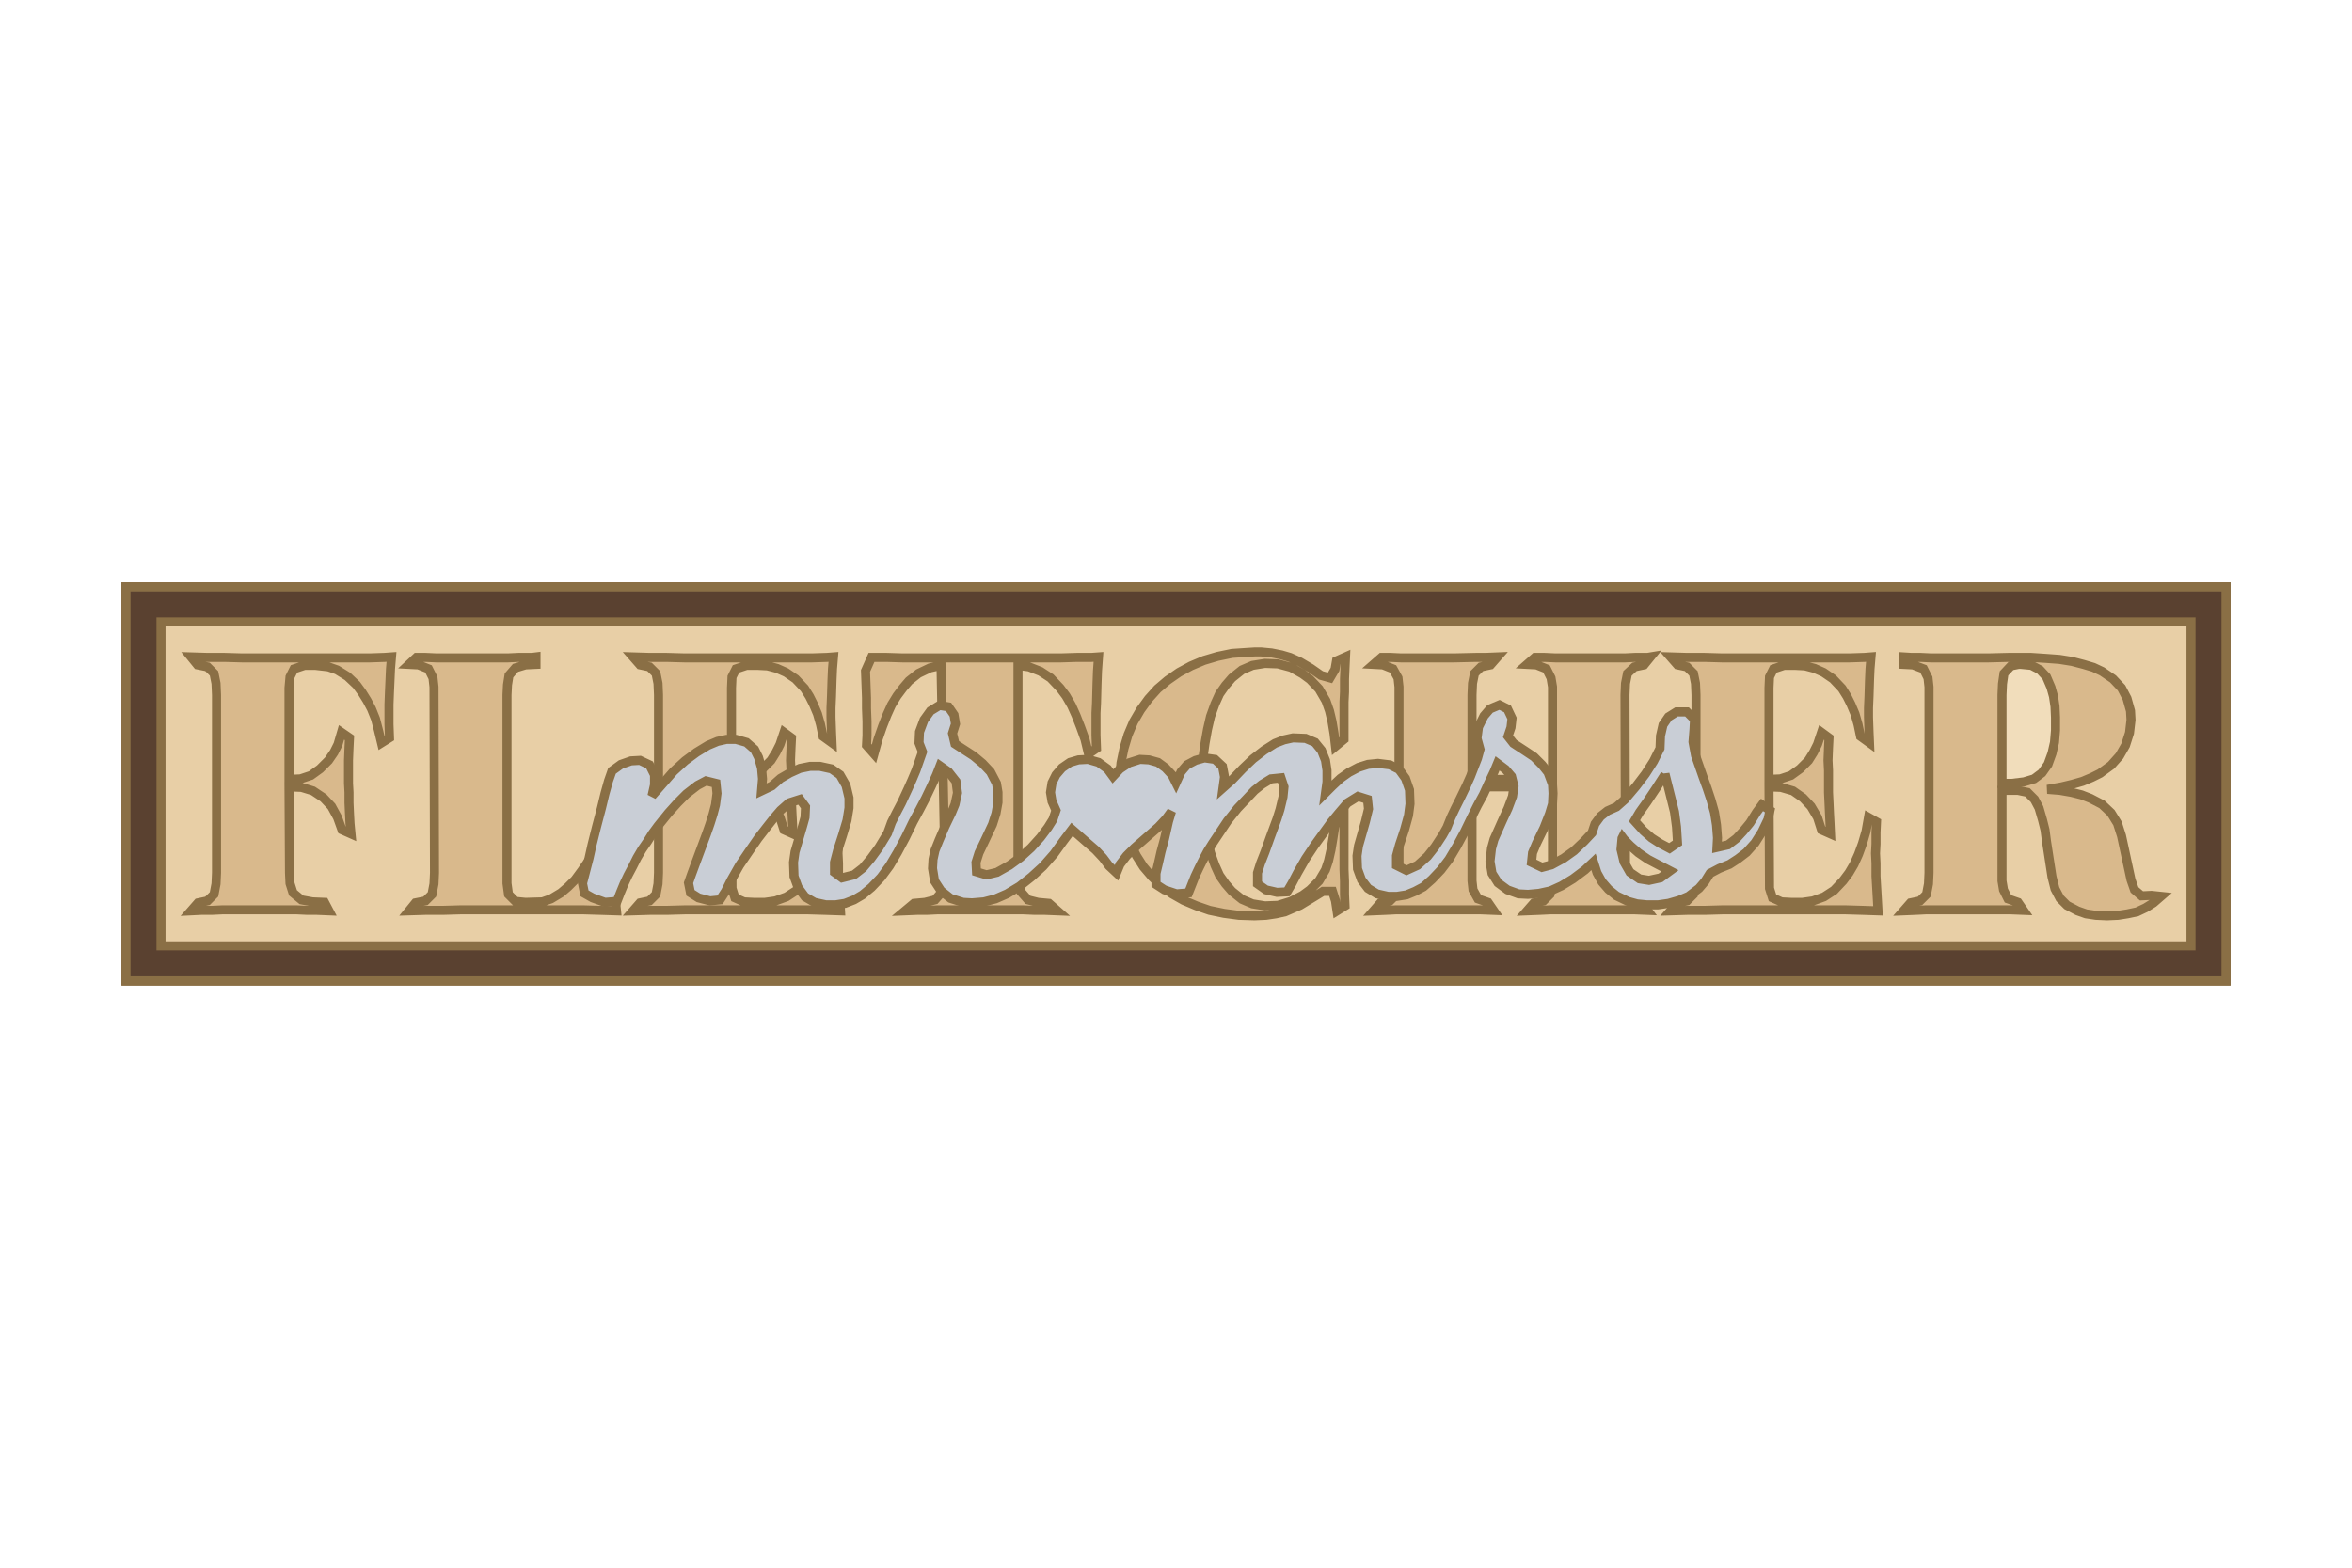
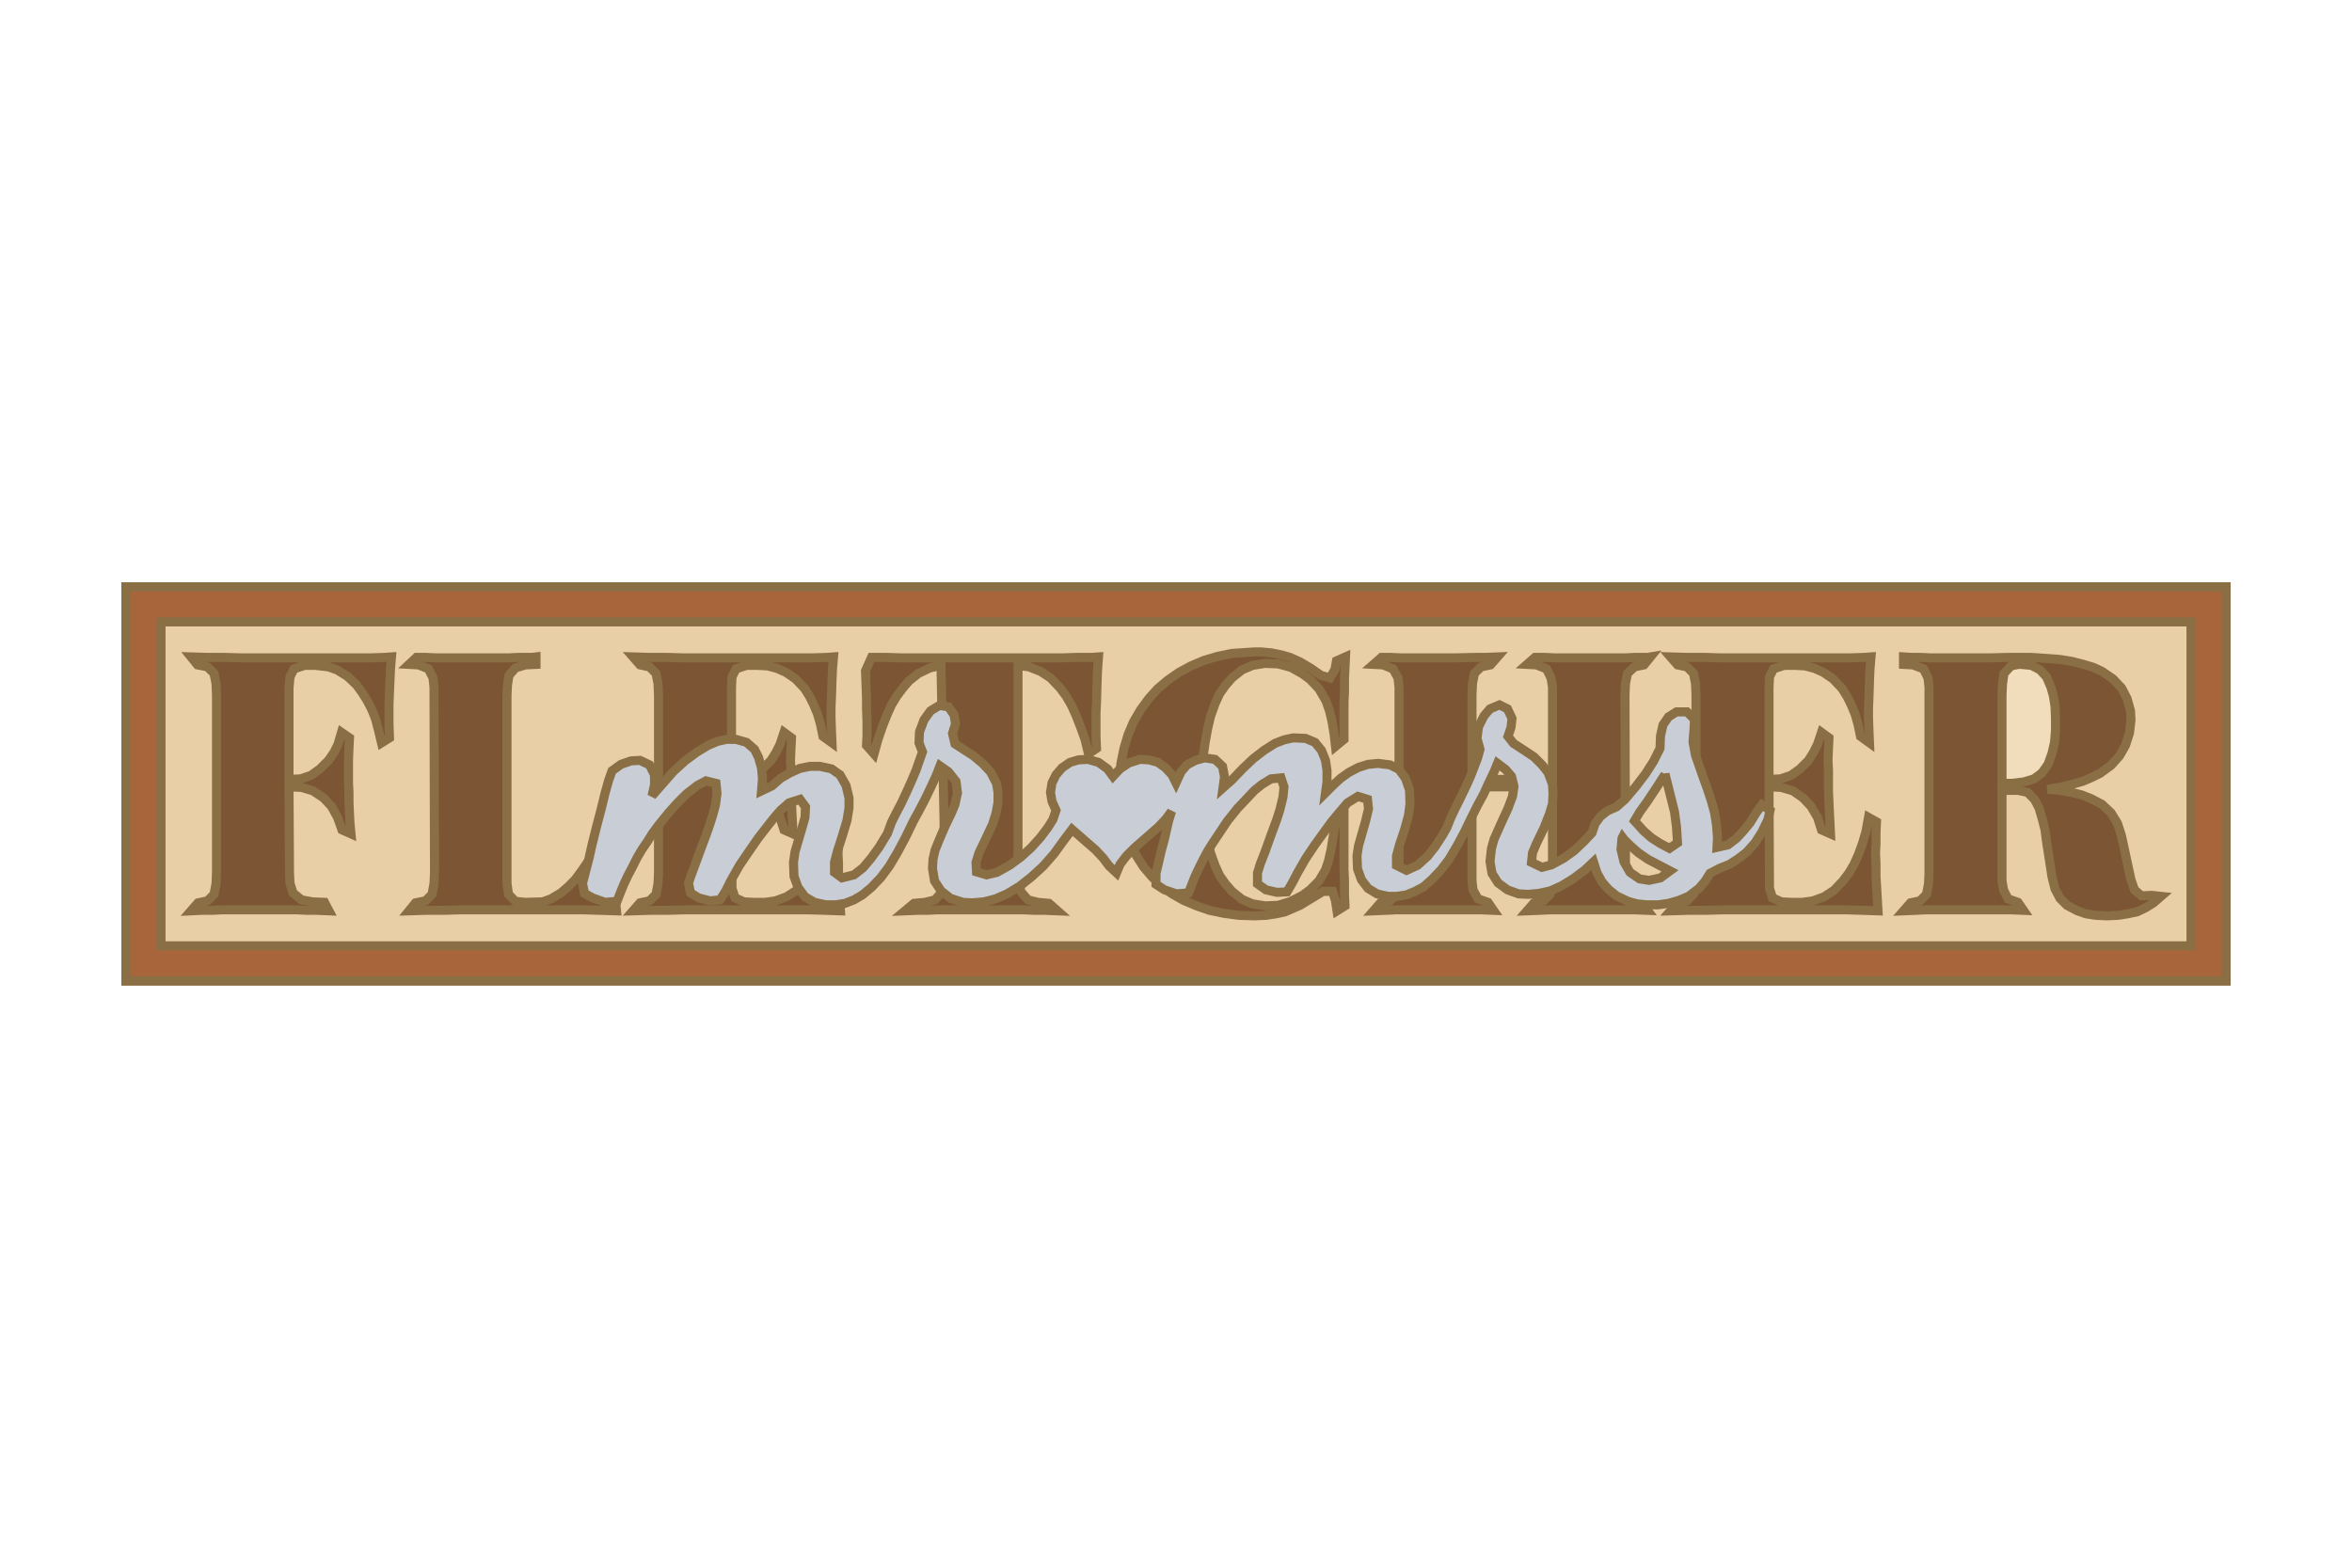
<svg xmlns="http://www.w3.org/2000/svg" width="300" height="200" viewBox="-235.2 -64.58 470.4 129.15">
-   <path fill="#D9B98C" fill-rule="evenodd" stroke="#8A6F45" stroke-width="1.81" d="M-210-39.4h420v78.8h-420Z" />
+   <path fill="#7b5534" fill-rule="evenodd" stroke="#8A6F45" stroke-width="1.81" d="M-210-39.4h420v78.8h-420Z" />
  <path fill="#E8CFA6" fill-rule="evenodd" stroke="#8A6F45" stroke-width="1.81" d="M210 39.4h-420v-78.8h420Zm-64.5-63.3 1.9.1 2.1.8.9 1.8.2 1.8v37.2l-.1 2.2-.4 2.1-1.3 1.3-1.9.4-1.4 1.6 2.4-.1 2-.1H167l2.5.1-1.1-1.6-2-.7-.9-1.8-.3-1.8V1.3h3.2l1.9.4 1.4 1.4.9 1.7.7 2.4.5 2 .3 2.3 1.1 7.1.6 2.4 1 1.9 1.4 1.4 2.1 1.1 1.7.6 2 .3 2.2.1 2.2-.1 1.9-.3 1.9-.4 1.7-.8 1.6-1 1.5-1.3-1.9-.2-2 .1-1.4-1.2-.7-2-1.9-8.8-.8-2.5-1.3-2.1-1.8-1.7-2.3-1.2-1.8-.7-2-.5-2.3-.4-2.5-.2 2.8-.5 2.1-.5 2.1-.6 1.9-.8 1.6-.8 2.2-1.6 1.7-1.9 1.2-2.1.8-2.5.3-2.6-.1-1.8-.7-2.5-1.1-2.1-1.7-1.8-2.2-1.5-1.7-.8-2-.6-2.3-.6-2.5-.4-2.7-.2-3-.2h-4.5l-4 .1H151l-2.1-.1h-1.8l-1.6-.1ZM14.2-26.3l-3 .2-2.9.6-2.7.8L3-23.6.6-22.3l-2.3 1.6-2 1.7-1.8 2-1.6 2.2-1.4 2.4-1.1 2.6-.8 2.7-.6 2.9-.3 3v3.1l.3 2.8.4 2.7.7 2.5.9 2.3 1.1 2.2 1.4 2.2 1.7 2 1.9 1.8L-.8 22l2.3 1.3 2.6 1.1 2.6.9 2.9.6 3 .4 3.1.1 2.3-.1 2-.3 1.8-.4 3-1.3 2.8-1.7 1.8-1.1h1.9l.6 1.9.3 2 1.6-1-.1-2.3v-2.6l-.1-2.4V6.7l-1.8 1.5-.4 2.6-.4 2.4-.5 2.2-.6 1.8-1.3 2.2-1.8 1.8-1.5 1.1-2.3 1.2-2.6.8-2.6.1-2.5-.4-2.1-.9-2-1.6L9.9 20l-1.2-1.7-.9-2-.9-2.5-.6-2.6-.5-2.8-.3-2.1-.2-2.1-.1-2v-4.1l.1-2L5.5-6l.3-2.1.5-2.8.6-2.6.9-2.5.9-2 1.2-1.7 1.3-1.5 2-1.6 2.1-.9 2.5-.4 2.6.1 2.6.7 2.3 1.3 1.5 1.1 1.8 1.9 1.4 2.4.7 2 .5 2.1.4 2.4.3 2.6 1.7-1.4v-7.5l.1-2V-21l.1-2.3.1-2.1-1.8.8-.3 1.7-1 1.7-1.8-.5-2-1.4-2.2-1.3-2-.9-1.7-.5-2-.4-2.1-.2h-1.2Zm123.5 1-3 .1h-25.5l-3.5-.1h-3.5l-3.3-.1 1.4 1.6 1.9.4 1.3 1.3.4 2 .1 2.3v35.6l-.1 2.2-.4 2.1-1.3 1.3-1.9.4-1.4 1.6 3.3-.1h3.5l3.5-.1H134l3.4.1 3 .1-.2-3.5-.2-3.4v-2.6l-.1-2 .1-1.9V9.7l.1-2.1-1.6-.9-.5 2.8-.7 2.4-.8 2.2-.9 2-1 1.7-1.2 1.6-1.8 1.9-2 1.3-2.2.8-2.1.3H123l-1.9-.1-1.8-.8-.6-1.9-.1-20.3 2.4.1 2.4.7 2 1.4 1.6 1.7 1.3 2.2.8 2.5 1.8.8-.1-2.1-.1-1.9-.1-2.2-.1-2.1v-4.4l-.1-2 .1-2.5.1-2-1.5-1.1-.8 2.4-.8 1.6-1 1.6-1.7 1.7-1.8 1.3-2.1.7-2.3.1v-18.3l.1-2.2.8-1.6 2.1-.7h2.3l1.9.1 1.9.5 1.8.8 1.9 1.3 1.8 1.9 1 1.6.8 1.6.8 1.9.6 2.1.5 2.4 1.8 1.3-.1-2.3-.1-2.8v-1.9l.1-2.3.1-3.2.1-2.3.2-2.4Zm-43.4 0h-2.5l-2 .1H75.9l-2.2-.1h-1.9l-1.6 1.4 1.9.1 2 .8.9 1.8.3 1.8V-.9H59.2v-16.9l.1-2.3.4-2 1.3-1.3 1.9-.4 1.4-1.6-2.4.1H60l-4.4.1H45l-2.1-.1h-1.8l-1.6 1.4 1.9.1 2 .8 1 1.8.2 1.8v37.2l-.1 2.2-.4 2.1-1.3 1.3-1.9.4-1.4 1.6 2.4-.1 2-.1H61l2.5.1-1.1-1.6-2-.7-1-1.8-.2-1.8V.6h16.1v17.2l-.1 2.2-.4 2.1-1.3 1.3-1.9.4-1.4 1.6 2.5-.1 2.1-.1h17l2.5.1-1.2-1.6-2-.7-1-1.8-.2-1.8-.1-37.2.1-2.3.4-2 1.4-1.3 1.9-.4 1.3-1.6Zm-111.2 0h-2.9l-3.2.1h-31.7l-3.2-.1h-3l-1.2 2.7.1 2.7.1 2.7v2.1l.1 2.6v2.8l-.1 2 1.5 1.7.8-2.9.9-2.6.9-2.3.9-2 1.1-1.8 1.2-1.6 1.2-1.4 1.9-1.5 2.3-1.1 2.2-.5.8 41-.1 2.2-.5 2.1-1.4 1.6-2 .5-2.2.2-1.8 1.5 2.4-.1h1.9l2.1-.1h17.3l2.3.1h2l2.5.1-1.7-1.5-2.2-.2-2-.5-1.4-1.6-.5-2.1-.1-2.2v-41l2.2.3 2.3.9 2 1.3 1.9 2 1.2 1.6 1.1 1.9.9 2 .9 2.3.9 2.5.7 2.9 1.6-1.1-.1-2.6v-4.5l.1-1.9.1-3.8.1-2.7.2-2.8Zm-52.9 0-3 .1h-25.5l-3.6-.1h-3.4l-3.3-.1 1.4 1.6 1.9.4 1.3 1.3.4 2 .1 2.3v35.6l-.1 2.2-.4 2.1-1.3 1.3-1.9.4-1.4 1.6 3.3-.1h3.4l3.6-.1h24.8l3.4.1 3 .1-.2-3.5-.2-3.4v-2.6l-.1-2 .1-1.9V9.7l.1-2.1-1.6-.9-.5 2.8-.7 2.4-.8 2.2-.9 2-1 1.7-1.2 1.6-1.8 1.9-2 1.3-2.2.8-2.1.3h-2.3l-1.9-.1-1.8-.8-.6-1.9-.1-20.3 2.4.1 2.4.7 2 1.4 1.6 1.7 1.3 2.2.8 2.5 1.8.8-.1-2.1-.1-1.9-.1-2.2-.1-2.1v-4.4l-.1-2 .1-2.5.1-2-1.5-1.1-.8 2.4-.8 1.6-1 1.6-1.7 1.7-1.8 1.3-2.1.7-2.3.1v-18.3l.1-2.2.8-1.6 2.1-.7h2.3l1.9.1 1.9.5 1.8.8 1.9 1.3 1.8 1.9 1 1.6.8 1.6.8 1.9.6 2.1.5 2.4 1.8 1.3-.1-2.3-.1-2.8v-1.9l.1-2.3.1-3.2.1-2.3.2-2.4Zm-59 0h-2.7l-2.1.1h-14.3l-2.2-.1h-1.8l-1.5 1.4 1.9.1 2 .8.9 1.8.2 1.8.1 37.2-.1 2.2-.4 2.1-1.3 1.3-2 .4-1.3 1.6 3.2-.1h3.5l3.5-.1h24.8l3.4.1 3.1.1-.2-1.9-.1-1.9-.1-1.8-.1-2.8v-6.9l.1-2.2.1-1.9-1.9 1.4-.8 2.7-1.1 2.6-1.3 2.4-1.5 2.2-1.4 1.9-1.4 1.4-1.4 1.2-2 1.2-1.7.6-3.4.1-2-.2-1.4-1.4-.3-2.2v-37.7l.1-2 .3-1.9 1.3-1.5 2-.6 2.1-.1v-1.5Zm-29.5 0-2.9.1h-25.6l-3.5-.1h-3.4l-3.3-.1 1.3 1.6 2 .4 1.3 1.3.4 2 .1 2.3v35.6l-.1 2.2-.4 2.1-1.3 1.3-1.9.4-1.4 1.6 2-.1h2.1l2.1-.1h15l2.1.1h1.9l2.4.1-.9-1.7-2.4-.1-2.2-.4-1.7-1.4-.6-1.9-.1-2.1-.1-17.2 2.5.1 2.3.7 2.1 1.4 1.6 1.7 1.2 2.2.9 2.5 1.8.8-.2-2.1-.1-1.9-.1-2.2V1.7l-.1-1.8v-4.6l.1-2.5.1-2-1.6-1.1-.7 2.4-.8 1.6-1.1 1.6-1.7 1.7-1.8 1.3-2.1.7-2.3.1v-18.3l.2-2.2.8-1.6 2.1-.7h2.2l2.6.3 1.7.6 2.1 1.3 1.8 1.7 1.1 1.5 1 1.6.9 1.7.8 2 .6 2.3.6 2.5 1.6-1-.1-2.7v-4l.1-2.6.1-2.2.1-2.3.2-2.4Z" />
  <path fill="#F1DDBB" fill-rule="evenodd" stroke="#8A6F45" stroke-width="1.81" d="m169-23.9 2.1.2 1.7.9 1.3 1.4.9 2.1.5 1.8.3 2 .1 2.2v2.6l-.2 2.4-.5 2.2-.8 2.2-1.2 1.7-1.6 1.2-2 .6-2.5.3h-1.9v-17.7l.1-2.2.3-2.1 1.4-1.5 1.5-.3Z" />
-   <path fill="#5A4130" fill-rule="evenodd" stroke="#8A6F45" stroke-width="1.81" d="M-210-39.4h420v78.8h-420Zm7 71.8h406v-64.8h-406Z" />
+   <path fill="#a8643a" fill-rule="evenodd" stroke="#8A6F45" stroke-width="1.81" d="M-210-39.4h420v78.8h-420Zm7 71.8h406v-64.8h-406Z" />
  <path fill="#C9CED6" fill-rule="evenodd" stroke="#8A6F45" stroke-width="1.81" d="m29.5 9.8-1.8 2.5-1.8 2.7-1.6 2.8-1.1 2.1-1 1.7-2 .1-2.2-.5-1.7-1.2v-2.2l.6-1.9.9-2.3 1-2.8.7-1.9.7-1.9.6-1.9.6-2.5.2-2-.6-1.8-2 .2L17.2.1l-1.5 1.2L14.1 3l-1.8 1.9-2 2.5-2 3-1 1.5-1 1.6-.9 1.7-.8 1.6-.8 1.7-1.3 3.3-2.4.2-2.4-.8-1.7-1.1v-2.2l.5-2.1.5-2.2.7-2.6.8-3.5.6-2L-2 7l-1.5 1.6-1.6 1.4-1.6 1.4-1.6 1.4-1.6 1.6-1.3 1.7-.7 1.7-1.5-1.4-1.2-1.6-1.5-1.6-1.5-1.3-1.6-1.4-1.6-1.4-1.8 2.4-1.8 2.5-2.2 2.5-2.3 2.1-2.4 1.9-2.5 1.5-2.3 1-2.3.6-2.4.2-1.8-.1-2.5-.8-1.9-1.5-1.3-2-.4-2.5.1-1.8.4-1.8.8-2 1.2-2.8 1.3-2.7.7-1.7.5-2.3-.3-2.3-1.5-1.9-1.7-1.2-.7 1.8L-49 .6l-1.1 2.3-1.2 2.3-1.3 2.4-1.5 3.1-1.6 3-1.6 2.7-1.7 2.3-1.9 2-1.8 1.5-1.7 1-1.8.7-1.9.3H-70l-2.3-.5-1.9-1.1-1.4-1.9-.8-2.2-.1-2.8.3-2.1 1.5-5.1.5-1.8.1-2.1-1.1-1.5-2.2.7-1.7 1.5-1.3 1.5-1.5 1.9-1.7 2.2-1.8 2.6-1.9 2.8-1.7 3-1.1 2.2-1.1 1.7-2 .2-2.3-.6-1.6-1-.4-2 .6-1.7.7-1.9 1-2.7 1.3-3.5.7-2 .6-1.9.5-1.9.3-2.3-.2-2-2-.5-1.7.9-2.2 1.7-1.8 1.8-1.8 2-2.1 2.6-1.1 1.5-1 1.6-1.1 1.6-1 1.7-.9 1.8-.9 1.7-.8 1.7-.7 1.7-.7 1.8-2.4.2-2.5-.9-1.6-.9-.4-2 .7-2.7.6-2.3.6-2.7.9-3.6 1-3.8.7-2.9.7-2.5.7-2 1.8-1.3 2-.7 1.8-.1 1.9.9 1 2v2l-.5 2.2 2.2-2.5 2.1-2.4 2.3-2.1 2.3-1.7 2.3-1.4 1.9-.8 1.8-.4h1.9l2.1.6 1.6 1.4.8 1.6.6 2.1.2 2.2-.2 2.4 2.1-1 1.7-1.5 1.9-1.1 2-.9 2-.4h2l2.3.5 1.7 1.2L-66 .3l.6 2.5v2l-.4 2.5-.9 3-1 3.1-.6 2.3v2l1.5 1.1 2.4-.6 1.8-1.4 1.6-1.9 1.6-2.2 1.7-2.8.8-2.2.9-1.8 1.1-2.1 1.3-2.8.8-1.8.8-1.9.7-2 .6-1.7-.7-1.8.1-2.2.9-2.4 1.3-1.8 1.8-1.1 1.8.3 1.1 1.6.3 1.8-.6 1.9.5 2.1 2 1.3 1.7 1.1 1.8 1.5 1.6 1.7 1.2 2.3.3 1.8v2l-.4 2.2-.7 2.2-.8 1.7-.8 1.7-1.1 2.3-.6 1.9.1 1.9 2 .6 2.1-.5 2.5-1.4 2.2-1.6 2.1-1.9 1.9-2.1 1.5-2 1-1.6.6-1.8-.8-1.8-.3-1.8.3-1.9.8-1.6 1.2-1.4 1.6-1.1 1.7-.5 1.9-.1 2.1.6 1.8 1.3 1.1 1.5 1.4-1.5 1.8-1.2 2.2-.7 1.8.1 1.8.5 1.5 1.1 1.3 1.4L0-.2l1-2.2 1.2-1.4 1.7-.9 1.8-.5 2.1.3 1.5 1.4.4 2.1L9.4.8l1.8-1.6L13.3-3l2.1-2 2.2-1.7 2.2-1.4 1.8-.7 1.8-.4 2.5.1 1.9.8 1.3 1.6.8 2 .3 2v2.3l-.3 2.2L31.3.4l1.6-1.5 1.7-1.2 1.9-1 1.9-.6 2-.2 2.4.3 1.8.9 1.3 1.8.8 2.3.1 2.8-.3 2.3-.8 2.9-1 3-.6 2.2v1.9l2 1 2.2-1 2-1.8 1.5-1.9 1.5-2.3.9-1.6.8-2 .8-1.7 1-2L58.1.3l.8-1.8.7-1.8.7-1.8.5-1.8-.6-2.2.3-2.3 1.1-2.2 1.2-1.4 1.9-.8 1.6.8.9 1.9-.2 1.8-.6 1.8 1.1 1.4 2.3 1.5 1.8 1.2 1.6 1.6 1.2 1.5.9 2.4.1 1.8-.1 2.1-.6 2-1.1 2.8-1.5 3.1-.8 1.9-.2 1.9 2.1 1 1.9-.5 2.4-1.3 2.1-1.5 2-1.9 1.6-1.7.6-1.8 1.1-1.5 1.4-1.1 1.8-.8 1.7-1.5L92 .5 93.9-2l1.6-2.5 1.3-2.6.1-2.5.5-2.2 1.1-1.6 1.6-1h2.1l1.5 1.5-.1 2-.2 2.5.5 2.7.7 2 .8 2.3.8 2.2.8 2.4.7 2.5.4 2.5.2 2.6-.1 1.9 2.2-.5 1.7-1.3 1.3-1.4 1.4-1.7 1.3-2.1 1.1-1.5 1.6 1.1-.4 1.8-1.2 2.5-1.4 2.2-1.7 1.9-1.7 1.3-1.7 1.1-2 .8-1.9 1-1 1.6-1.2 1.4-2.1 1.6-1.9.8-2.1.6-2.1.3h-2.2l-2-.2-1.8-.5-2.3-1.1-1.6-1.3-1.3-1.5-1-1.8-.7-2.2-1.7 1.6-2.4 1.8-2.3 1.4-2.2 1-2.3.5-2.2.2-1.9-.1-2.2-.8-1.9-1.4-1.2-1.9-.4-2.4.3-2.6.5-1.8 1.6-3.6 1.2-2.6.9-2.4.3-2-.5-2-1.2-1.4-1.6-1.2-.7 1.7-1.1 2.3-1 2.2-1.2 2.2-1.2 2.4-1.4 2.9-1.5 2.8-1.6 2.7-1.6 2.1-1.8 1.9-1.7 1.5-1.7.9-1.7.7-1.9.3h-1.8l-2.2-.5-1.8-1.1-1.3-1.7-.8-2.2-.1-2.6.3-2 1.4-4.9.6-2.5-.2-1.9-1.9-.6-2.1 1.3-1.8 2.1-1.4 1.7-.8 1.1Zm59.7 1.1-.2 2.2.6 2.5 1.2 2.1 1.9 1.3 1.9.3 2.3-.5 1.9-1.4-2.3-1.2-2.1-1.1-1.9-1.3-1.6-1.4-1.3-1.3-.3-.4Zm8.6-12.8L96 .9l-1.8 2.7-1.5 2.1-1 1.7 1.8 2 1.6 1.4 1.7 1.1 1.9 1 1.6-1.1-.2-3.2-.4-3L98.4.4 97.8-2Z" />
</svg>
